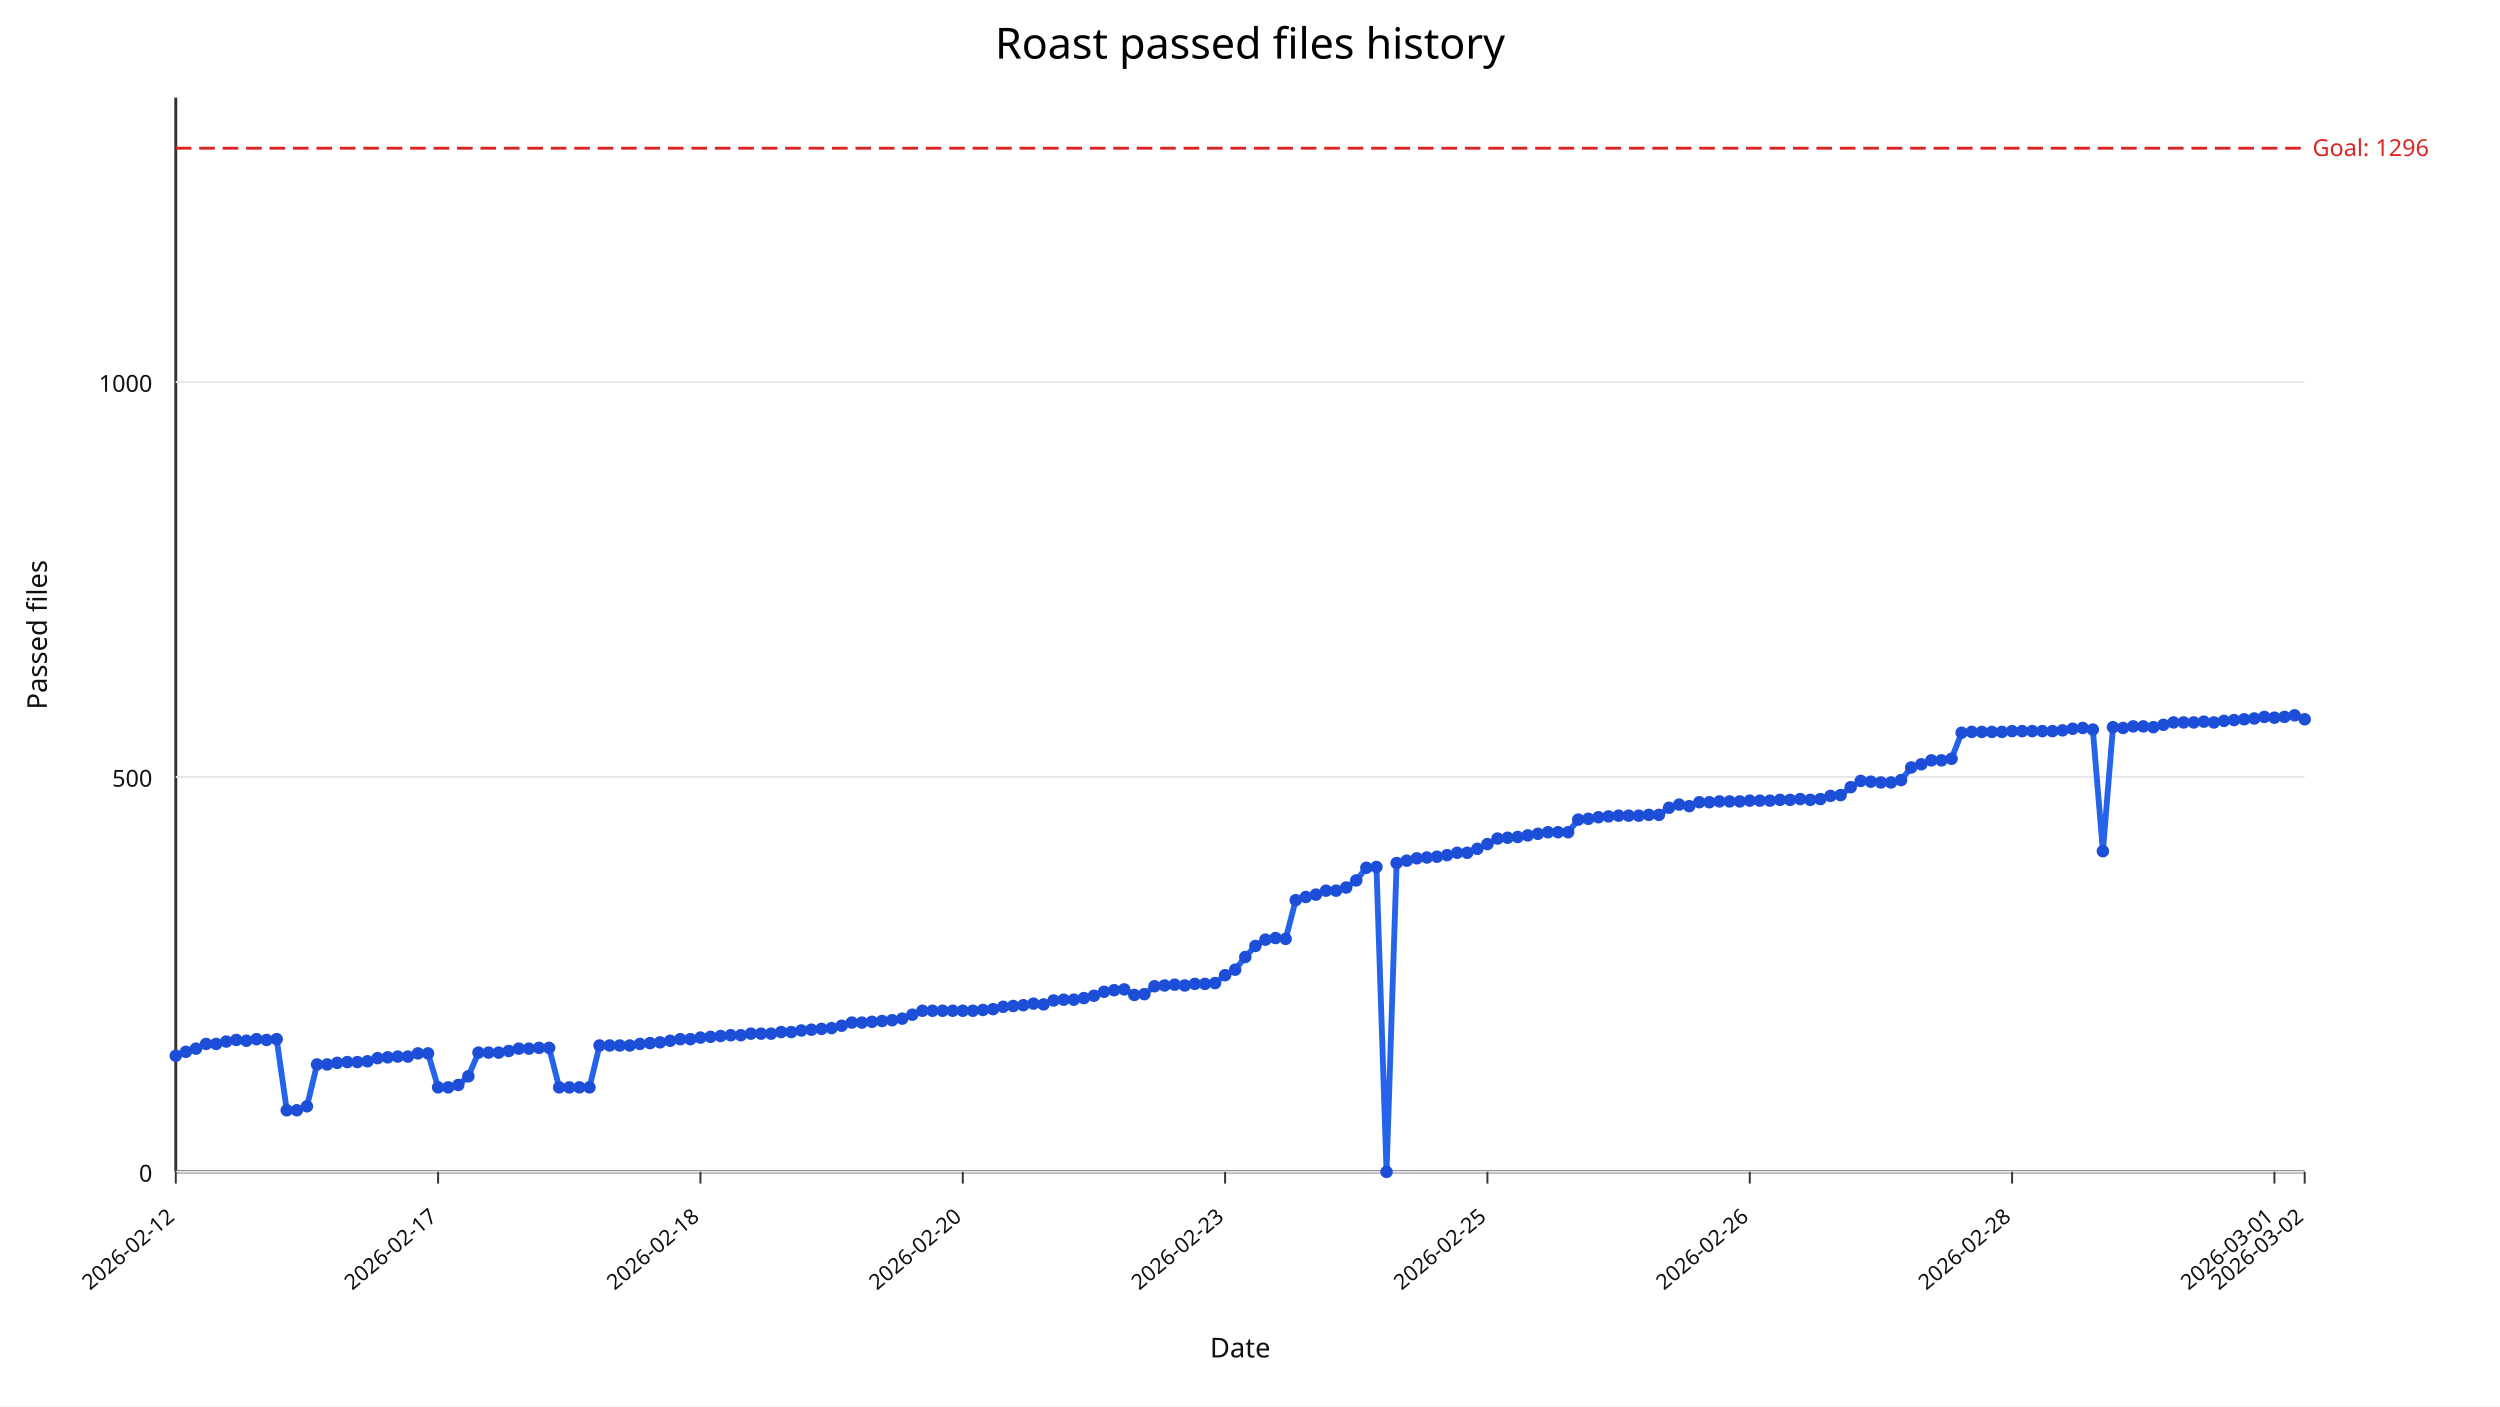
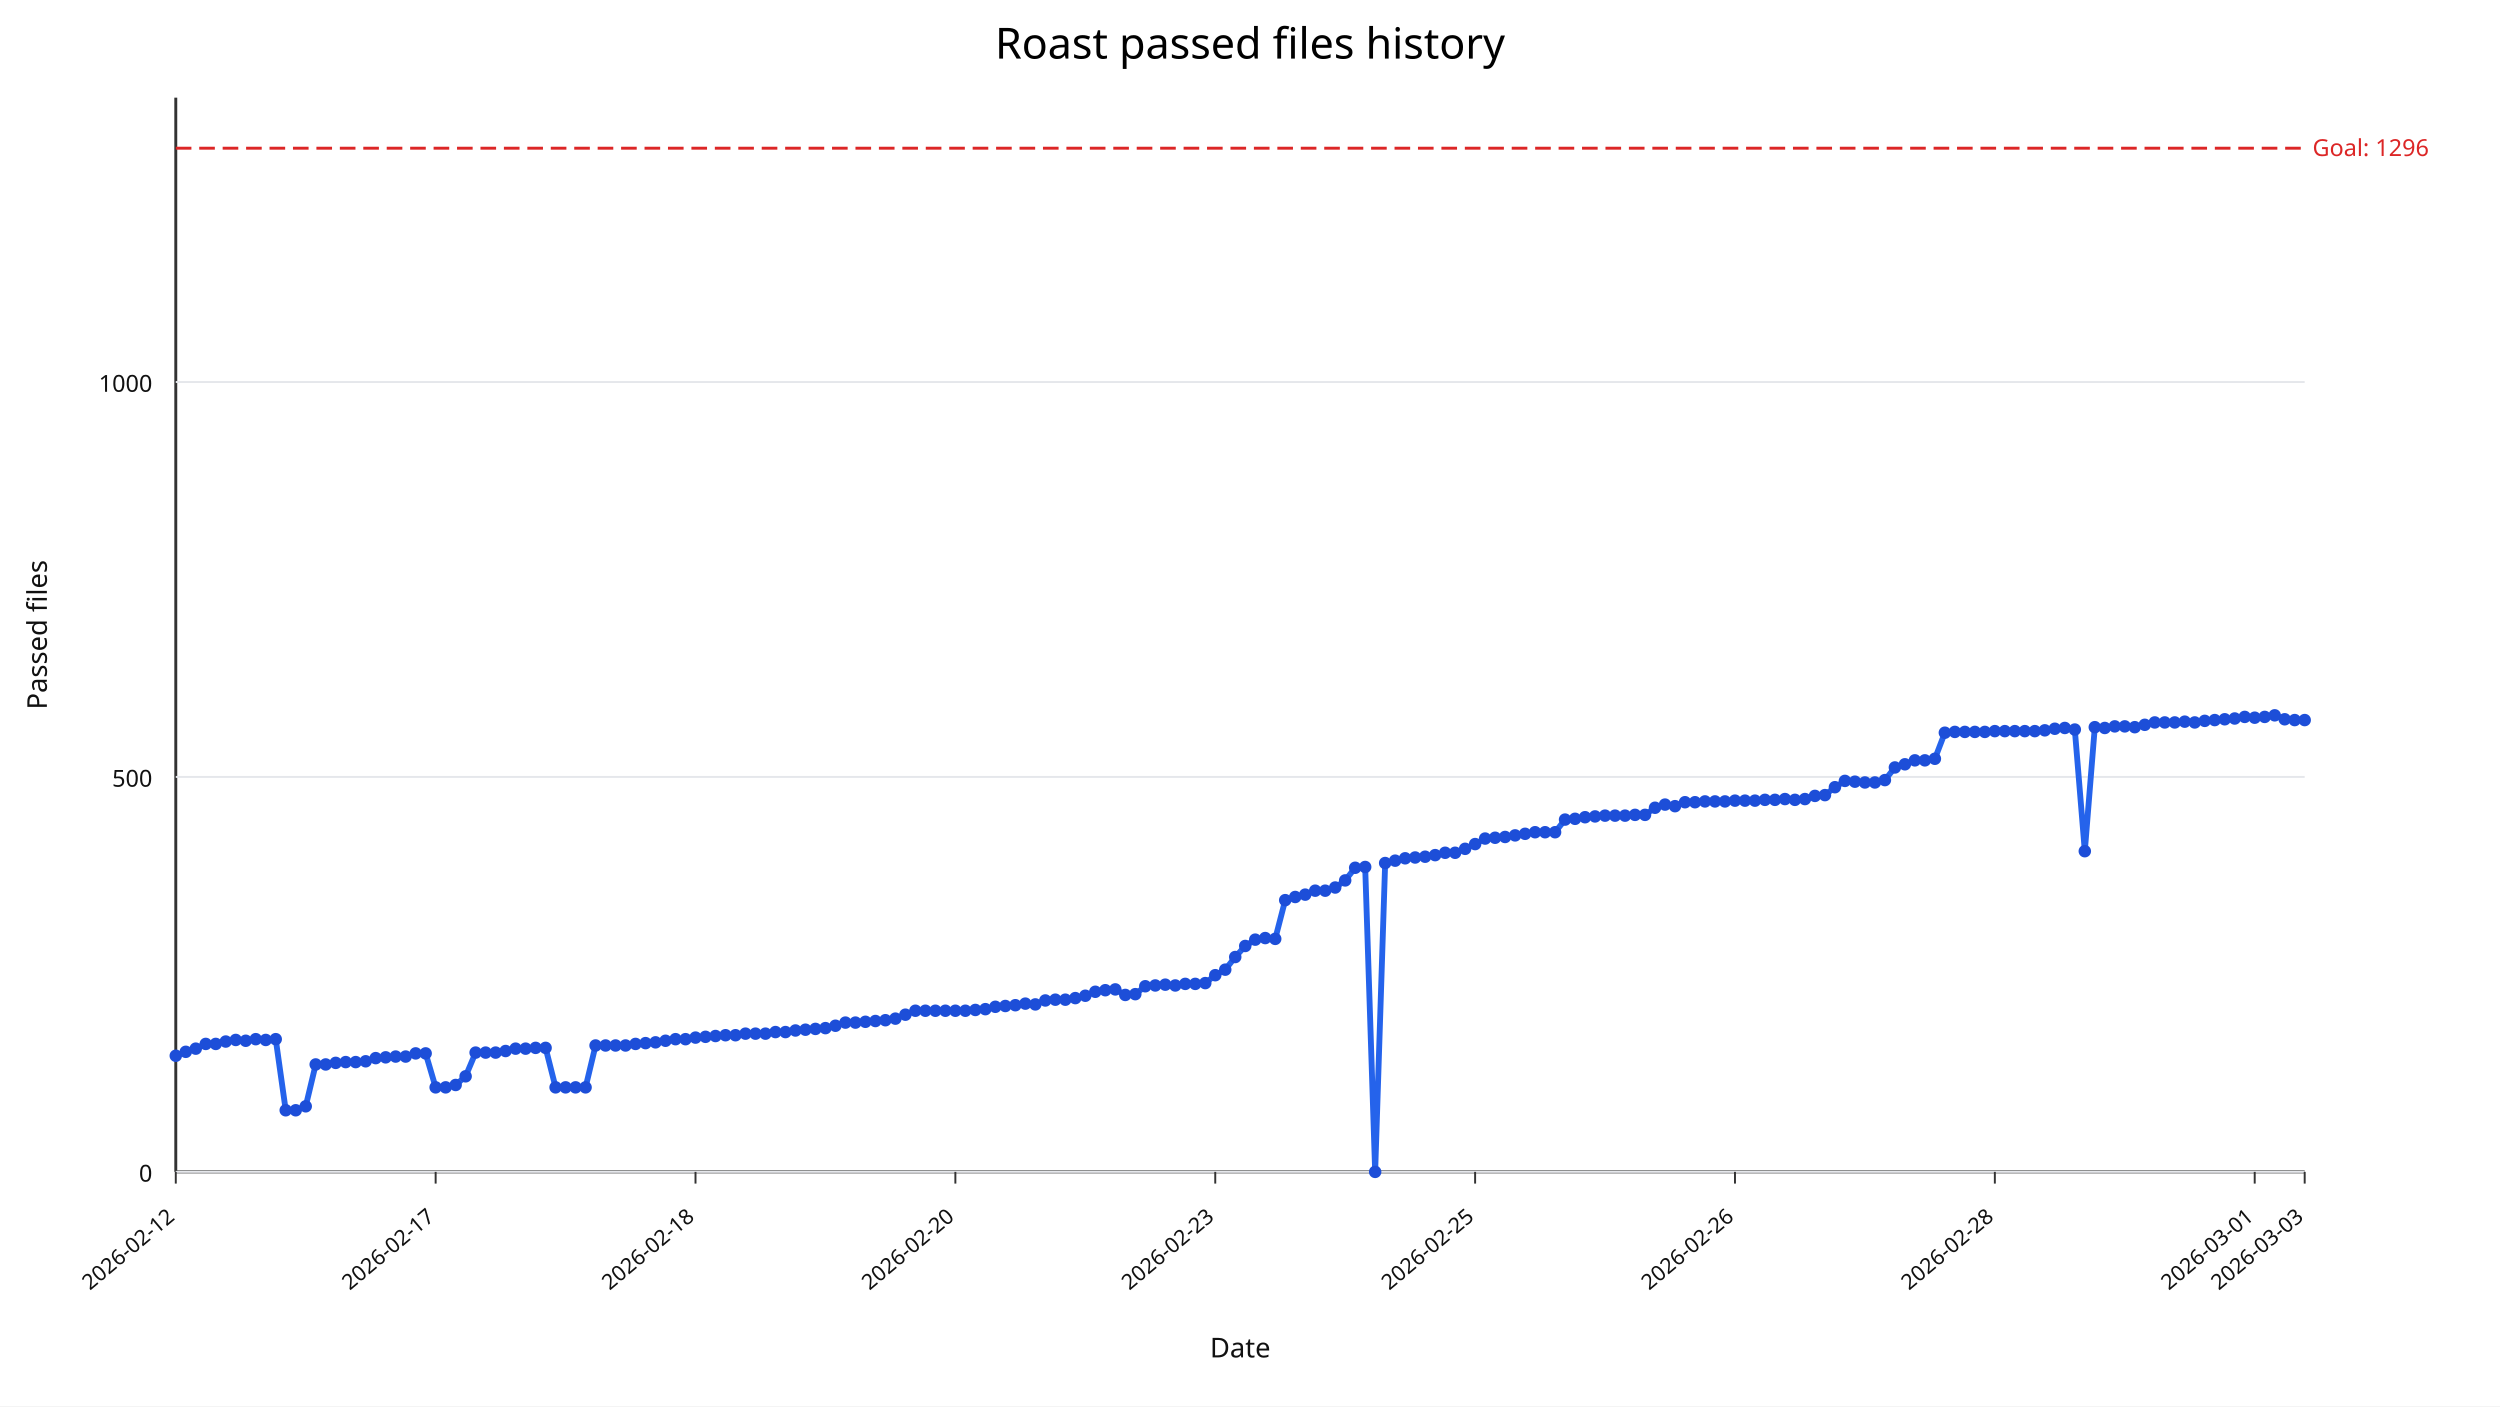
<svg xmlns="http://www.w3.org/2000/svg" width="1280" height="720" viewBox="0 0 1280 720">
  <rect width="100%" height="100%" fill="#ffffff" />
  <text x="640" y="30" text-anchor="middle" font-size="22" font-family="sans-serif">Roast passed files history</text>
  <line x1="90" y1="600" x2="1180" y2="600" stroke="#333" stroke-width="1.5" />
  <line x1="90" y1="50" x2="90" y2="600" stroke="#333" stroke-width="1.5" />
  <line x1="90" y1="600.00" x2="1180" y2="600.00" stroke="#e5e7eb" stroke-width="1" />
  <text x="78" y="605.00" text-anchor="end" font-size="12" fill="#111" font-family="sans-serif">0</text>
  <line x1="90" y1="397.79" x2="1180" y2="397.79" stroke="#e5e7eb" stroke-width="1" />
  <text x="78" y="402.79" text-anchor="end" font-size="12" fill="#111" font-family="sans-serif">500</text>
  <line x1="90" y1="195.59" x2="1180" y2="195.59" stroke="#e5e7eb" stroke-width="1" />
  <text x="78" y="200.59" text-anchor="end" font-size="12" fill="#111" font-family="sans-serif">1000</text>
  <line x1="90.00" y1="600" x2="90.00" y2="606" stroke="#333" stroke-width="1" />
  <text x="90.00" y="624" text-anchor="end" font-size="11" fill="#111" transform="rotate(-40 90.00,624)" font-family="sans-serif">2026-02-12</text>
-   <line x1="224.31" y1="600" x2="224.31" y2="606" stroke="#333" stroke-width="1" />
-   <text x="224.31" y="624" text-anchor="end" font-size="11" fill="#111" transform="rotate(-40 224.31,624)" font-family="sans-serif">2026-02-17</text>
-   <line x1="358.63" y1="600" x2="358.63" y2="606" stroke="#333" stroke-width="1" />
-   <text x="358.63" y="624" text-anchor="end" font-size="11" fill="#111" transform="rotate(-40 358.63,624)" font-family="sans-serif">2026-02-18</text>
-   <line x1="492.94" y1="600" x2="492.94" y2="606" stroke="#333" stroke-width="1" />
-   <text x="492.94" y="624" text-anchor="end" font-size="11" fill="#111" transform="rotate(-40 492.94,624)" font-family="sans-serif">2026-02-20</text>
-   <line x1="627.25" y1="600" x2="627.25" y2="606" stroke="#333" stroke-width="1" />
-   <text x="627.25" y="624" text-anchor="end" font-size="11" fill="#111" transform="rotate(-40 627.25,624)" font-family="sans-serif">2026-02-23</text>
-   <line x1="761.56" y1="600" x2="761.56" y2="606" stroke="#333" stroke-width="1" />
-   <text x="761.56" y="624" text-anchor="end" font-size="11" fill="#111" transform="rotate(-40 761.56,624)" font-family="sans-serif">2026-02-25</text>
-   <line x1="895.88" y1="600" x2="895.88" y2="606" stroke="#333" stroke-width="1" />
-   <text x="895.88" y="624" text-anchor="end" font-size="11" fill="#111" transform="rotate(-40 895.88,624)" font-family="sans-serif">2026-02-26</text>
-   <line x1="1030.19" y1="600" x2="1030.19" y2="606" stroke="#333" stroke-width="1" />
-   <text x="1030.19" y="624" text-anchor="end" font-size="11" fill="#111" transform="rotate(-40 1030.19,624)" font-family="sans-serif">2026-02-28</text>
-   <line x1="1164.50" y1="600" x2="1164.50" y2="606" stroke="#333" stroke-width="1" />
-   <text x="1164.50" y="624" text-anchor="end" font-size="11" fill="#111" transform="rotate(-40 1164.50,624)" font-family="sans-serif">2026-03-01</text>
+   <line x1="223.05" y1="600" x2="223.05" y2="606" stroke="#333" stroke-width="1" />
+   <text x="223.05" y="624" text-anchor="end" font-size="11" fill="#111" transform="rotate(-40 223.05,624)" font-family="sans-serif">2026-02-17</text>
+   <line x1="356.10" y1="600" x2="356.10" y2="606" stroke="#333" stroke-width="1" />
+   <text x="356.10" y="624" text-anchor="end" font-size="11" fill="#111" transform="rotate(-40 356.10,624)" font-family="sans-serif">2026-02-18</text>
+   <line x1="489.15" y1="600" x2="489.15" y2="606" stroke="#333" stroke-width="1" />
+   <text x="489.15" y="624" text-anchor="end" font-size="11" fill="#111" transform="rotate(-40 489.15,624)" font-family="sans-serif">2026-02-20</text>
+   <line x1="622.21" y1="600" x2="622.21" y2="606" stroke="#333" stroke-width="1" />
+   <text x="622.21" y="624" text-anchor="end" font-size="11" fill="#111" transform="rotate(-40 622.21,624)" font-family="sans-serif">2026-02-23</text>
+   <line x1="755.26" y1="600" x2="755.26" y2="606" stroke="#333" stroke-width="1" />
+   <text x="755.26" y="624" text-anchor="end" font-size="11" fill="#111" transform="rotate(-40 755.26,624)" font-family="sans-serif">2026-02-25</text>
+   <line x1="888.31" y1="600" x2="888.31" y2="606" stroke="#333" stroke-width="1" />
+   <text x="888.31" y="624" text-anchor="end" font-size="11" fill="#111" transform="rotate(-40 888.31,624)" font-family="sans-serif">2026-02-26</text>
+   <line x1="1021.36" y1="600" x2="1021.36" y2="606" stroke="#333" stroke-width="1" />
+   <text x="1021.36" y="624" text-anchor="end" font-size="11" fill="#111" transform="rotate(-40 1021.36,624)" font-family="sans-serif">2026-02-28</text>
+   <line x1="1154.41" y1="600" x2="1154.41" y2="606" stroke="#333" stroke-width="1" />
+   <text x="1154.41" y="624" text-anchor="end" font-size="11" fill="#111" transform="rotate(-40 1154.41,624)" font-family="sans-serif">2026-03-01</text>
  <line x1="1180.00" y1="600" x2="1180.00" y2="606" stroke="#333" stroke-width="1" />
-   <text x="1180.00" y="624" text-anchor="end" font-size="11" fill="#111" transform="rotate(-40 1180.00,624)" font-family="sans-serif">2026-03-02</text>
+   <text x="1180.00" y="624" text-anchor="end" font-size="11" fill="#111" transform="rotate(-40 1180.00,624)" font-family="sans-serif">2026-03-03</text>
  <line x1="90" y1="75.88" x2="1180" y2="75.88" stroke="#dc2626" stroke-width="1.5" stroke-dasharray="8,4" />
  <text x="1184" y="79.88" font-size="12" fill="#dc2626" font-family="sans-serif">Goal: 1296</text>
-   <polyline fill="none" stroke="#2563eb" stroke-width="3" points="90.00,540.55 95.17,538.53 100.33,536.91 105.50,534.49 110.66,534.49 115.83,533.27 121.00,532.46 126.16,532.87 131.33,532.06 136.49,532.46 141.66,532.06 146.82,568.46 151.99,568.46 157.16,566.43 162.32,545.00 167.49,545.00 172.65,544.19 177.82,543.79 182.99,543.79 188.15,543.38 193.32,541.76 198.48,541.36 203.65,540.96 208.82,540.96 213.98,539.34 219.15,539.34 224.31,556.73 229.48,556.73 234.64,555.51 239.81,551.07 244.98,538.93 250.14,538.93 255.31,538.93 260.47,538.12 265.64,536.91 270.81,536.91 275.97,536.51 281.14,536.51 286.30,556.73 291.47,556.73 296.64,556.73 301.80,556.73 306.97,535.29 312.13,535.29 317.30,535.29 322.46,535.29 327.63,534.49 332.80,534.08 337.96,533.68 343.13,532.87 348.29,532.06 353.46,532.06 358.63,531.25 363.79,530.85 368.96,530.44 374.12,530.04 379.29,530.04 384.45,529.23 389.62,529.23 394.79,529.23 399.95,528.42 405.12,528.42 410.28,527.61 415.45,527.21 420.62,526.80 425.78,526.40 430.95,525.18 436.11,523.57 441.28,523.57 446.45,523.16 451.61,522.76 456.78,522.35 461.94,521.54 467.11,519.52 472.27,517.50 477.44,517.50 482.61,517.50 487.77,517.50 492.94,517.50 498.10,517.50 503.27,517.10 508.44,516.69 513.60,515.48 518.77,515.07 523.93,514.67 529.10,513.86 534.27,514.26 539.43,512.24 544.60,511.84 549.76,511.84 554.93,511.03 560.09,509.82 565.26,507.79 570.43,506.99 575.59,506.58 580.76,509.41 585.92,509.01 591.09,504.96 596.26,504.56 601.42,504.15 606.59,504.56 611.75,503.75 616.92,503.75 622.09,503.35 627.25,499.30 632.42,496.47 637.58,490.00 642.75,484.34 647.91,481.10 653.08,480.29 658.25,480.70 663.41,460.88 668.58,459.26 673.74,458.05 678.91,456.03 684.08,456.03 689.24,454.41 694.41,450.77 699.57,444.30 704.74,443.90 709.91,600.00 715.07,441.88 720.24,440.66 725.40,439.45 730.57,439.04 735.73,438.64 740.90,437.83 746.07,436.62 751.23,436.62 756.40,434.60 761.56,432.17 766.73,429.34 771.90,428.93 777.06,428.53 782.23,427.72 787.39,426.91 792.56,426.10 797.73,426.10 802.89,426.10 808.06,419.63 813.22,419.23 818.39,418.42 823.55,418.01 828.72,417.61 833.89,417.61 839.05,417.61 844.22,417.21 849.38,417.21 854.55,413.57 859.72,411.95 864.88,412.76 870.05,410.74 875.21,410.74 880.38,410.33 885.55,410.33 890.71,410.33 895.88,409.93 901.04,409.93 906.21,409.93 911.37,409.52 916.54,409.52 921.71,409.12 926.87,409.52 932.04,409.12 937.20,407.50 942.37,407.10 947.54,403.05 952.70,399.82 957.87,400.22 963.03,400.62 968.20,400.62 973.36,399.41 978.53,392.94 983.70,391.32 988.86,389.30 994.03,389.30 999.19,388.49 1004.36,375.15 1009.53,374.74 1014.69,374.74 1019.86,374.74 1025.02,374.74 1030.19,374.34 1035.36,374.34 1040.52,374.34 1045.69,374.34 1050.85,374.34 1056.02,373.93 1061.18,373.12 1066.35,372.72 1071.52,373.53 1076.68,435.81 1081.85,372.32 1087.01,372.72 1092.18,371.91 1097.35,371.91 1102.51,372.32 1107.68,371.10 1112.84,369.89 1118.01,369.89 1123.18,369.89 1128.34,369.49 1133.51,369.89 1138.67,369.08 1143.84,368.68 1149.00,368.27 1154.17,367.87 1159.34,367.06 1164.50,367.46 1169.67,367.06 1174.83,366.25 1180.00,368.27" />
+   <polyline fill="none" stroke="#2563eb" stroke-width="3" points="90.00,540.55 95.12,538.53 100.23,536.91 105.35,534.49 110.47,534.49 115.59,533.27 120.70,532.46 125.82,532.87 130.94,532.06 136.06,532.46 141.17,532.06 146.29,568.46 151.41,568.46 156.53,566.43 161.64,545.00 166.76,545.00 171.88,544.19 177.00,543.79 182.11,543.79 187.23,543.38 192.35,541.76 197.46,541.36 202.58,540.96 207.70,540.96 212.82,539.34 217.93,539.34 223.05,556.73 228.17,556.73 233.29,555.51 238.40,551.07 243.52,538.93 248.64,538.93 253.76,538.93 258.87,538.12 263.99,536.91 269.11,536.91 274.23,536.51 279.34,536.51 284.46,556.73 289.58,556.73 294.69,556.73 299.81,556.73 304.93,535.29 310.05,535.29 315.16,535.29 320.28,535.29 325.40,534.49 330.52,534.08 335.63,533.68 340.75,532.87 345.87,532.06 350.99,532.06 356.10,531.25 361.22,530.85 366.34,530.44 371.46,530.04 376.57,530.04 381.69,529.23 386.81,529.23 391.92,529.23 397.04,528.42 402.16,528.42 407.28,527.61 412.39,527.21 417.51,526.80 422.63,526.40 427.75,525.18 432.86,523.57 437.98,523.57 443.10,523.16 448.22,522.76 453.33,522.35 458.45,521.54 463.57,519.52 468.69,517.50 473.80,517.50 478.92,517.50 484.04,517.50 489.15,517.50 494.27,517.50 499.39,517.10 504.51,516.69 509.62,515.48 514.74,515.07 519.86,514.67 524.98,513.86 530.09,514.26 535.21,512.24 540.33,511.84 545.45,511.84 550.56,511.03 555.68,509.82 560.80,507.79 565.92,506.99 571.03,506.58 576.15,509.41 581.27,509.01 586.38,504.96 591.50,504.56 596.62,504.15 601.74,504.56 606.85,503.75 611.97,503.75 617.09,503.35 622.21,499.30 627.32,496.47 632.44,490.00 637.56,484.34 642.68,481.10 647.79,480.29 652.91,480.70 658.03,460.88 663.15,459.26 668.26,458.05 673.38,456.03 678.50,456.03 683.62,454.41 688.73,450.77 693.85,444.30 698.97,443.90 704.08,600.00 709.20,441.88 714.32,440.66 719.44,439.45 724.55,439.04 729.67,438.64 734.79,437.83 739.91,436.62 745.02,436.62 750.14,434.60 755.26,432.17 760.38,429.34 765.49,428.93 770.61,428.53 775.73,427.72 780.85,426.91 785.96,426.10 791.08,426.10 796.20,426.10 801.31,419.63 806.43,419.23 811.55,418.42 816.67,418.01 821.78,417.61 826.90,417.61 832.02,417.61 837.14,417.21 842.25,417.21 847.37,413.57 852.49,411.95 857.61,412.76 862.72,410.74 867.84,410.74 872.96,410.33 878.08,410.33 883.19,410.33 888.31,409.93 893.43,409.93 898.54,409.93 903.66,409.52 908.78,409.52 913.90,409.12 919.01,409.52 924.13,409.12 929.25,407.50 934.37,407.10 939.48,403.05 944.60,399.82 949.72,400.22 954.84,400.62 959.95,400.62 965.07,399.41 970.19,392.94 975.31,391.32 980.42,389.30 985.54,389.30 990.66,388.49 995.77,375.15 1000.89,374.74 1006.01,374.74 1011.13,374.74 1016.24,374.74 1021.36,374.34 1026.48,374.34 1031.60,374.34 1036.71,374.34 1041.83,374.34 1046.95,373.93 1052.07,373.12 1057.18,372.72 1062.30,373.53 1067.42,435.81 1072.54,372.32 1077.65,372.72 1082.77,371.91 1087.89,371.91 1093.00,372.32 1098.12,371.10 1103.24,369.89 1108.36,369.89 1113.47,369.89 1118.59,369.49 1123.71,369.89 1128.83,369.08 1133.94,368.68 1139.06,368.27 1144.18,367.87 1149.30,367.06 1154.41,367.46 1159.53,367.06 1164.65,366.25 1169.77,368.27 1174.88,368.68 1180.00,368.68" />
  <circle cx="90.00" cy="540.55" r="3.2" fill="#1d4ed8" />
-   <circle cx="95.17" cy="538.53" r="3.2" fill="#1d4ed8" />
-   <circle cx="100.33" cy="536.91" r="3.2" fill="#1d4ed8" />
-   <circle cx="105.50" cy="534.49" r="3.2" fill="#1d4ed8" />
-   <circle cx="110.66" cy="534.49" r="3.2" fill="#1d4ed8" />
-   <circle cx="115.83" cy="533.27" r="3.2" fill="#1d4ed8" />
-   <circle cx="121.00" cy="532.46" r="3.2" fill="#1d4ed8" />
-   <circle cx="126.16" cy="532.87" r="3.2" fill="#1d4ed8" />
-   <circle cx="131.33" cy="532.06" r="3.2" fill="#1d4ed8" />
-   <circle cx="136.49" cy="532.46" r="3.2" fill="#1d4ed8" />
-   <circle cx="141.66" cy="532.06" r="3.2" fill="#1d4ed8" />
-   <circle cx="146.82" cy="568.46" r="3.2" fill="#1d4ed8" />
-   <circle cx="151.99" cy="568.46" r="3.2" fill="#1d4ed8" />
-   <circle cx="157.16" cy="566.43" r="3.2" fill="#1d4ed8" />
-   <circle cx="162.32" cy="545.00" r="3.2" fill="#1d4ed8" />
-   <circle cx="167.49" cy="545.00" r="3.2" fill="#1d4ed8" />
-   <circle cx="172.65" cy="544.19" r="3.2" fill="#1d4ed8" />
-   <circle cx="177.82" cy="543.79" r="3.2" fill="#1d4ed8" />
-   <circle cx="182.99" cy="543.79" r="3.2" fill="#1d4ed8" />
-   <circle cx="188.15" cy="543.38" r="3.2" fill="#1d4ed8" />
-   <circle cx="193.32" cy="541.76" r="3.2" fill="#1d4ed8" />
-   <circle cx="198.48" cy="541.36" r="3.2" fill="#1d4ed8" />
-   <circle cx="203.65" cy="540.96" r="3.2" fill="#1d4ed8" />
-   <circle cx="208.82" cy="540.96" r="3.2" fill="#1d4ed8" />
-   <circle cx="213.98" cy="539.34" r="3.2" fill="#1d4ed8" />
-   <circle cx="219.15" cy="539.34" r="3.2" fill="#1d4ed8" />
-   <circle cx="224.31" cy="556.73" r="3.2" fill="#1d4ed8" />
-   <circle cx="229.48" cy="556.73" r="3.2" fill="#1d4ed8" />
-   <circle cx="234.64" cy="555.51" r="3.2" fill="#1d4ed8" />
-   <circle cx="239.81" cy="551.07" r="3.2" fill="#1d4ed8" />
-   <circle cx="244.98" cy="538.93" r="3.2" fill="#1d4ed8" />
-   <circle cx="250.14" cy="538.93" r="3.2" fill="#1d4ed8" />
-   <circle cx="255.31" cy="538.93" r="3.2" fill="#1d4ed8" />
-   <circle cx="260.47" cy="538.12" r="3.2" fill="#1d4ed8" />
-   <circle cx="265.64" cy="536.91" r="3.2" fill="#1d4ed8" />
-   <circle cx="270.81" cy="536.91" r="3.2" fill="#1d4ed8" />
-   <circle cx="275.97" cy="536.51" r="3.2" fill="#1d4ed8" />
-   <circle cx="281.14" cy="536.51" r="3.2" fill="#1d4ed8" />
-   <circle cx="286.30" cy="556.73" r="3.2" fill="#1d4ed8" />
-   <circle cx="291.47" cy="556.73" r="3.2" fill="#1d4ed8" />
-   <circle cx="296.64" cy="556.73" r="3.2" fill="#1d4ed8" />
-   <circle cx="301.80" cy="556.73" r="3.2" fill="#1d4ed8" />
-   <circle cx="306.97" cy="535.29" r="3.2" fill="#1d4ed8" />
-   <circle cx="312.13" cy="535.29" r="3.2" fill="#1d4ed8" />
-   <circle cx="317.30" cy="535.29" r="3.2" fill="#1d4ed8" />
-   <circle cx="322.46" cy="535.29" r="3.2" fill="#1d4ed8" />
-   <circle cx="327.63" cy="534.49" r="3.2" fill="#1d4ed8" />
-   <circle cx="332.80" cy="534.08" r="3.2" fill="#1d4ed8" />
-   <circle cx="337.96" cy="533.68" r="3.2" fill="#1d4ed8" />
-   <circle cx="343.13" cy="532.87" r="3.2" fill="#1d4ed8" />
-   <circle cx="348.29" cy="532.06" r="3.2" fill="#1d4ed8" />
-   <circle cx="353.46" cy="532.06" r="3.2" fill="#1d4ed8" />
-   <circle cx="358.63" cy="531.25" r="3.2" fill="#1d4ed8" />
-   <circle cx="363.79" cy="530.85" r="3.2" fill="#1d4ed8" />
-   <circle cx="368.96" cy="530.44" r="3.2" fill="#1d4ed8" />
-   <circle cx="374.12" cy="530.04" r="3.2" fill="#1d4ed8" />
-   <circle cx="379.29" cy="530.04" r="3.2" fill="#1d4ed8" />
-   <circle cx="384.45" cy="529.23" r="3.2" fill="#1d4ed8" />
-   <circle cx="389.62" cy="529.23" r="3.2" fill="#1d4ed8" />
-   <circle cx="394.79" cy="529.23" r="3.2" fill="#1d4ed8" />
-   <circle cx="399.95" cy="528.42" r="3.2" fill="#1d4ed8" />
-   <circle cx="405.12" cy="528.42" r="3.2" fill="#1d4ed8" />
-   <circle cx="410.28" cy="527.61" r="3.2" fill="#1d4ed8" />
-   <circle cx="415.45" cy="527.21" r="3.2" fill="#1d4ed8" />
-   <circle cx="420.62" cy="526.80" r="3.2" fill="#1d4ed8" />
-   <circle cx="425.78" cy="526.40" r="3.2" fill="#1d4ed8" />
-   <circle cx="430.95" cy="525.18" r="3.2" fill="#1d4ed8" />
-   <circle cx="436.11" cy="523.57" r="3.2" fill="#1d4ed8" />
-   <circle cx="441.28" cy="523.57" r="3.2" fill="#1d4ed8" />
-   <circle cx="446.45" cy="523.16" r="3.2" fill="#1d4ed8" />
-   <circle cx="451.61" cy="522.76" r="3.2" fill="#1d4ed8" />
-   <circle cx="456.78" cy="522.35" r="3.2" fill="#1d4ed8" />
-   <circle cx="461.94" cy="521.54" r="3.2" fill="#1d4ed8" />
-   <circle cx="467.11" cy="519.52" r="3.2" fill="#1d4ed8" />
-   <circle cx="472.27" cy="517.50" r="3.2" fill="#1d4ed8" />
-   <circle cx="477.44" cy="517.50" r="3.2" fill="#1d4ed8" />
-   <circle cx="482.61" cy="517.50" r="3.2" fill="#1d4ed8" />
-   <circle cx="487.77" cy="517.50" r="3.2" fill="#1d4ed8" />
-   <circle cx="492.94" cy="517.50" r="3.2" fill="#1d4ed8" />
-   <circle cx="498.10" cy="517.50" r="3.2" fill="#1d4ed8" />
-   <circle cx="503.27" cy="517.10" r="3.2" fill="#1d4ed8" />
-   <circle cx="508.44" cy="516.69" r="3.2" fill="#1d4ed8" />
-   <circle cx="513.60" cy="515.48" r="3.2" fill="#1d4ed8" />
-   <circle cx="518.77" cy="515.07" r="3.2" fill="#1d4ed8" />
-   <circle cx="523.93" cy="514.67" r="3.2" fill="#1d4ed8" />
-   <circle cx="529.10" cy="513.86" r="3.2" fill="#1d4ed8" />
-   <circle cx="534.27" cy="514.26" r="3.2" fill="#1d4ed8" />
-   <circle cx="539.43" cy="512.24" r="3.2" fill="#1d4ed8" />
-   <circle cx="544.60" cy="511.84" r="3.2" fill="#1d4ed8" />
-   <circle cx="549.76" cy="511.84" r="3.2" fill="#1d4ed8" />
-   <circle cx="554.93" cy="511.03" r="3.2" fill="#1d4ed8" />
-   <circle cx="560.09" cy="509.82" r="3.2" fill="#1d4ed8" />
-   <circle cx="565.26" cy="507.79" r="3.2" fill="#1d4ed8" />
-   <circle cx="570.43" cy="506.99" r="3.2" fill="#1d4ed8" />
-   <circle cx="575.59" cy="506.58" r="3.2" fill="#1d4ed8" />
-   <circle cx="580.76" cy="509.41" r="3.2" fill="#1d4ed8" />
-   <circle cx="585.92" cy="509.01" r="3.2" fill="#1d4ed8" />
-   <circle cx="591.09" cy="504.96" r="3.2" fill="#1d4ed8" />
-   <circle cx="596.26" cy="504.56" r="3.2" fill="#1d4ed8" />
-   <circle cx="601.42" cy="504.15" r="3.2" fill="#1d4ed8" />
-   <circle cx="606.59" cy="504.56" r="3.2" fill="#1d4ed8" />
-   <circle cx="611.75" cy="503.75" r="3.2" fill="#1d4ed8" />
-   <circle cx="616.92" cy="503.75" r="3.2" fill="#1d4ed8" />
-   <circle cx="622.09" cy="503.35" r="3.2" fill="#1d4ed8" />
-   <circle cx="627.25" cy="499.30" r="3.2" fill="#1d4ed8" />
-   <circle cx="632.42" cy="496.47" r="3.2" fill="#1d4ed8" />
-   <circle cx="637.58" cy="490.00" r="3.2" fill="#1d4ed8" />
-   <circle cx="642.75" cy="484.34" r="3.2" fill="#1d4ed8" />
-   <circle cx="647.91" cy="481.10" r="3.2" fill="#1d4ed8" />
-   <circle cx="653.08" cy="480.29" r="3.2" fill="#1d4ed8" />
-   <circle cx="658.25" cy="480.70" r="3.2" fill="#1d4ed8" />
-   <circle cx="663.41" cy="460.88" r="3.2" fill="#1d4ed8" />
-   <circle cx="668.58" cy="459.26" r="3.2" fill="#1d4ed8" />
-   <circle cx="673.74" cy="458.05" r="3.2" fill="#1d4ed8" />
-   <circle cx="678.91" cy="456.03" r="3.2" fill="#1d4ed8" />
-   <circle cx="684.08" cy="456.03" r="3.2" fill="#1d4ed8" />
-   <circle cx="689.24" cy="454.41" r="3.2" fill="#1d4ed8" />
-   <circle cx="694.41" cy="450.77" r="3.2" fill="#1d4ed8" />
-   <circle cx="699.57" cy="444.30" r="3.2" fill="#1d4ed8" />
-   <circle cx="704.74" cy="443.90" r="3.2" fill="#1d4ed8" />
-   <circle cx="709.91" cy="600.00" r="3.2" fill="#1d4ed8" />
-   <circle cx="715.07" cy="441.88" r="3.2" fill="#1d4ed8" />
-   <circle cx="720.24" cy="440.66" r="3.2" fill="#1d4ed8" />
-   <circle cx="725.40" cy="439.45" r="3.2" fill="#1d4ed8" />
-   <circle cx="730.57" cy="439.04" r="3.2" fill="#1d4ed8" />
-   <circle cx="735.73" cy="438.64" r="3.2" fill="#1d4ed8" />
-   <circle cx="740.90" cy="437.83" r="3.2" fill="#1d4ed8" />
-   <circle cx="746.07" cy="436.62" r="3.2" fill="#1d4ed8" />
-   <circle cx="751.23" cy="436.62" r="3.2" fill="#1d4ed8" />
-   <circle cx="756.40" cy="434.60" r="3.2" fill="#1d4ed8" />
-   <circle cx="761.56" cy="432.17" r="3.2" fill="#1d4ed8" />
-   <circle cx="766.73" cy="429.34" r="3.2" fill="#1d4ed8" />
-   <circle cx="771.90" cy="428.93" r="3.2" fill="#1d4ed8" />
-   <circle cx="777.06" cy="428.53" r="3.2" fill="#1d4ed8" />
-   <circle cx="782.23" cy="427.72" r="3.2" fill="#1d4ed8" />
-   <circle cx="787.39" cy="426.91" r="3.2" fill="#1d4ed8" />
-   <circle cx="792.56" cy="426.10" r="3.2" fill="#1d4ed8" />
-   <circle cx="797.73" cy="426.10" r="3.2" fill="#1d4ed8" />
-   <circle cx="802.89" cy="426.10" r="3.2" fill="#1d4ed8" />
-   <circle cx="808.06" cy="419.63" r="3.2" fill="#1d4ed8" />
-   <circle cx="813.22" cy="419.23" r="3.2" fill="#1d4ed8" />
-   <circle cx="818.39" cy="418.42" r="3.2" fill="#1d4ed8" />
-   <circle cx="823.55" cy="418.01" r="3.2" fill="#1d4ed8" />
-   <circle cx="828.72" cy="417.61" r="3.2" fill="#1d4ed8" />
-   <circle cx="833.89" cy="417.61" r="3.2" fill="#1d4ed8" />
-   <circle cx="839.05" cy="417.61" r="3.2" fill="#1d4ed8" />
-   <circle cx="844.22" cy="417.21" r="3.2" fill="#1d4ed8" />
-   <circle cx="849.38" cy="417.21" r="3.2" fill="#1d4ed8" />
-   <circle cx="854.55" cy="413.57" r="3.2" fill="#1d4ed8" />
-   <circle cx="859.72" cy="411.95" r="3.2" fill="#1d4ed8" />
-   <circle cx="864.88" cy="412.76" r="3.2" fill="#1d4ed8" />
-   <circle cx="870.05" cy="410.74" r="3.2" fill="#1d4ed8" />
-   <circle cx="875.21" cy="410.74" r="3.2" fill="#1d4ed8" />
-   <circle cx="880.38" cy="410.33" r="3.2" fill="#1d4ed8" />
-   <circle cx="885.55" cy="410.33" r="3.2" fill="#1d4ed8" />
-   <circle cx="890.71" cy="410.33" r="3.2" fill="#1d4ed8" />
-   <circle cx="895.88" cy="409.93" r="3.2" fill="#1d4ed8" />
-   <circle cx="901.04" cy="409.93" r="3.2" fill="#1d4ed8" />
-   <circle cx="906.21" cy="409.93" r="3.2" fill="#1d4ed8" />
-   <circle cx="911.37" cy="409.52" r="3.2" fill="#1d4ed8" />
-   <circle cx="916.54" cy="409.52" r="3.2" fill="#1d4ed8" />
-   <circle cx="921.71" cy="409.12" r="3.2" fill="#1d4ed8" />
-   <circle cx="926.87" cy="409.52" r="3.2" fill="#1d4ed8" />
-   <circle cx="932.04" cy="409.12" r="3.2" fill="#1d4ed8" />
-   <circle cx="937.20" cy="407.50" r="3.2" fill="#1d4ed8" />
-   <circle cx="942.37" cy="407.10" r="3.2" fill="#1d4ed8" />
-   <circle cx="947.54" cy="403.05" r="3.2" fill="#1d4ed8" />
-   <circle cx="952.70" cy="399.82" r="3.2" fill="#1d4ed8" />
-   <circle cx="957.87" cy="400.22" r="3.2" fill="#1d4ed8" />
-   <circle cx="963.03" cy="400.62" r="3.2" fill="#1d4ed8" />
-   <circle cx="968.20" cy="400.62" r="3.2" fill="#1d4ed8" />
-   <circle cx="973.36" cy="399.41" r="3.2" fill="#1d4ed8" />
-   <circle cx="978.53" cy="392.94" r="3.2" fill="#1d4ed8" />
-   <circle cx="983.70" cy="391.32" r="3.2" fill="#1d4ed8" />
-   <circle cx="988.86" cy="389.30" r="3.2" fill="#1d4ed8" />
-   <circle cx="994.03" cy="389.30" r="3.2" fill="#1d4ed8" />
-   <circle cx="999.19" cy="388.49" r="3.2" fill="#1d4ed8" />
-   <circle cx="1004.36" cy="375.15" r="3.2" fill="#1d4ed8" />
-   <circle cx="1009.53" cy="374.74" r="3.2" fill="#1d4ed8" />
-   <circle cx="1014.69" cy="374.74" r="3.2" fill="#1d4ed8" />
-   <circle cx="1019.86" cy="374.74" r="3.2" fill="#1d4ed8" />
-   <circle cx="1025.02" cy="374.74" r="3.2" fill="#1d4ed8" />
-   <circle cx="1030.19" cy="374.34" r="3.2" fill="#1d4ed8" />
-   <circle cx="1035.36" cy="374.34" r="3.2" fill="#1d4ed8" />
-   <circle cx="1040.52" cy="374.34" r="3.2" fill="#1d4ed8" />
-   <circle cx="1045.69" cy="374.34" r="3.2" fill="#1d4ed8" />
-   <circle cx="1050.85" cy="374.34" r="3.2" fill="#1d4ed8" />
-   <circle cx="1056.02" cy="373.93" r="3.2" fill="#1d4ed8" />
-   <circle cx="1061.18" cy="373.12" r="3.2" fill="#1d4ed8" />
-   <circle cx="1066.35" cy="372.72" r="3.2" fill="#1d4ed8" />
-   <circle cx="1071.52" cy="373.53" r="3.2" fill="#1d4ed8" />
-   <circle cx="1076.68" cy="435.81" r="3.2" fill="#1d4ed8" />
-   <circle cx="1081.85" cy="372.32" r="3.2" fill="#1d4ed8" />
-   <circle cx="1087.01" cy="372.72" r="3.2" fill="#1d4ed8" />
-   <circle cx="1092.18" cy="371.91" r="3.2" fill="#1d4ed8" />
-   <circle cx="1097.35" cy="371.91" r="3.2" fill="#1d4ed8" />
-   <circle cx="1102.51" cy="372.32" r="3.2" fill="#1d4ed8" />
-   <circle cx="1107.68" cy="371.10" r="3.2" fill="#1d4ed8" />
-   <circle cx="1112.84" cy="369.89" r="3.2" fill="#1d4ed8" />
-   <circle cx="1118.01" cy="369.89" r="3.2" fill="#1d4ed8" />
-   <circle cx="1123.18" cy="369.89" r="3.2" fill="#1d4ed8" />
-   <circle cx="1128.34" cy="369.49" r="3.2" fill="#1d4ed8" />
-   <circle cx="1133.51" cy="369.89" r="3.2" fill="#1d4ed8" />
-   <circle cx="1138.67" cy="369.08" r="3.2" fill="#1d4ed8" />
-   <circle cx="1143.84" cy="368.68" r="3.2" fill="#1d4ed8" />
-   <circle cx="1149.00" cy="368.27" r="3.2" fill="#1d4ed8" />
-   <circle cx="1154.17" cy="367.87" r="3.2" fill="#1d4ed8" />
-   <circle cx="1159.34" cy="367.06" r="3.2" fill="#1d4ed8" />
-   <circle cx="1164.50" cy="367.46" r="3.2" fill="#1d4ed8" />
-   <circle cx="1169.67" cy="367.06" r="3.2" fill="#1d4ed8" />
-   <circle cx="1174.83" cy="366.25" r="3.2" fill="#1d4ed8" />
-   <circle cx="1180.00" cy="368.27" r="3.2" fill="#1d4ed8" />
+   <circle cx="95.12" cy="538.53" r="3.2" fill="#1d4ed8" />
+   <circle cx="100.23" cy="536.91" r="3.2" fill="#1d4ed8" />
+   <circle cx="105.35" cy="534.49" r="3.2" fill="#1d4ed8" />
+   <circle cx="110.47" cy="534.49" r="3.2" fill="#1d4ed8" />
+   <circle cx="115.59" cy="533.27" r="3.2" fill="#1d4ed8" />
+   <circle cx="120.70" cy="532.46" r="3.2" fill="#1d4ed8" />
+   <circle cx="125.82" cy="532.87" r="3.2" fill="#1d4ed8" />
+   <circle cx="130.94" cy="532.06" r="3.2" fill="#1d4ed8" />
+   <circle cx="136.06" cy="532.46" r="3.2" fill="#1d4ed8" />
+   <circle cx="141.17" cy="532.06" r="3.2" fill="#1d4ed8" />
+   <circle cx="146.29" cy="568.46" r="3.2" fill="#1d4ed8" />
+   <circle cx="151.41" cy="568.46" r="3.2" fill="#1d4ed8" />
+   <circle cx="156.53" cy="566.43" r="3.2" fill="#1d4ed8" />
+   <circle cx="161.64" cy="545.00" r="3.2" fill="#1d4ed8" />
+   <circle cx="166.76" cy="545.00" r="3.2" fill="#1d4ed8" />
+   <circle cx="171.88" cy="544.19" r="3.2" fill="#1d4ed8" />
+   <circle cx="177.00" cy="543.79" r="3.2" fill="#1d4ed8" />
+   <circle cx="182.11" cy="543.79" r="3.2" fill="#1d4ed8" />
+   <circle cx="187.23" cy="543.38" r="3.2" fill="#1d4ed8" />
+   <circle cx="192.35" cy="541.76" r="3.2" fill="#1d4ed8" />
+   <circle cx="197.46" cy="541.36" r="3.2" fill="#1d4ed8" />
+   <circle cx="202.58" cy="540.96" r="3.2" fill="#1d4ed8" />
+   <circle cx="207.70" cy="540.96" r="3.2" fill="#1d4ed8" />
+   <circle cx="212.82" cy="539.34" r="3.2" fill="#1d4ed8" />
+   <circle cx="217.93" cy="539.34" r="3.2" fill="#1d4ed8" />
+   <circle cx="223.05" cy="556.73" r="3.2" fill="#1d4ed8" />
+   <circle cx="228.17" cy="556.73" r="3.2" fill="#1d4ed8" />
+   <circle cx="233.29" cy="555.51" r="3.2" fill="#1d4ed8" />
+   <circle cx="238.40" cy="551.07" r="3.2" fill="#1d4ed8" />
+   <circle cx="243.52" cy="538.93" r="3.2" fill="#1d4ed8" />
+   <circle cx="248.64" cy="538.93" r="3.2" fill="#1d4ed8" />
+   <circle cx="253.76" cy="538.93" r="3.2" fill="#1d4ed8" />
+   <circle cx="258.87" cy="538.12" r="3.2" fill="#1d4ed8" />
+   <circle cx="263.99" cy="536.91" r="3.2" fill="#1d4ed8" />
+   <circle cx="269.11" cy="536.91" r="3.2" fill="#1d4ed8" />
+   <circle cx="274.23" cy="536.51" r="3.2" fill="#1d4ed8" />
+   <circle cx="279.34" cy="536.51" r="3.2" fill="#1d4ed8" />
+   <circle cx="284.46" cy="556.73" r="3.2" fill="#1d4ed8" />
+   <circle cx="289.58" cy="556.73" r="3.2" fill="#1d4ed8" />
+   <circle cx="294.69" cy="556.73" r="3.2" fill="#1d4ed8" />
+   <circle cx="299.81" cy="556.73" r="3.2" fill="#1d4ed8" />
+   <circle cx="304.93" cy="535.29" r="3.2" fill="#1d4ed8" />
+   <circle cx="310.05" cy="535.29" r="3.2" fill="#1d4ed8" />
+   <circle cx="315.16" cy="535.29" r="3.2" fill="#1d4ed8" />
+   <circle cx="320.28" cy="535.29" r="3.2" fill="#1d4ed8" />
+   <circle cx="325.40" cy="534.49" r="3.2" fill="#1d4ed8" />
+   <circle cx="330.52" cy="534.08" r="3.2" fill="#1d4ed8" />
+   <circle cx="335.63" cy="533.68" r="3.2" fill="#1d4ed8" />
+   <circle cx="340.75" cy="532.87" r="3.2" fill="#1d4ed8" />
+   <circle cx="345.87" cy="532.06" r="3.2" fill="#1d4ed8" />
+   <circle cx="350.99" cy="532.06" r="3.2" fill="#1d4ed8" />
+   <circle cx="356.10" cy="531.25" r="3.2" fill="#1d4ed8" />
+   <circle cx="361.22" cy="530.85" r="3.2" fill="#1d4ed8" />
+   <circle cx="366.34" cy="530.44" r="3.2" fill="#1d4ed8" />
+   <circle cx="371.46" cy="530.04" r="3.2" fill="#1d4ed8" />
+   <circle cx="376.57" cy="530.04" r="3.2" fill="#1d4ed8" />
+   <circle cx="381.69" cy="529.23" r="3.2" fill="#1d4ed8" />
+   <circle cx="386.81" cy="529.23" r="3.2" fill="#1d4ed8" />
+   <circle cx="391.92" cy="529.23" r="3.2" fill="#1d4ed8" />
+   <circle cx="397.04" cy="528.42" r="3.2" fill="#1d4ed8" />
+   <circle cx="402.16" cy="528.42" r="3.2" fill="#1d4ed8" />
+   <circle cx="407.28" cy="527.61" r="3.2" fill="#1d4ed8" />
+   <circle cx="412.39" cy="527.21" r="3.2" fill="#1d4ed8" />
+   <circle cx="417.51" cy="526.80" r="3.2" fill="#1d4ed8" />
+   <circle cx="422.63" cy="526.40" r="3.2" fill="#1d4ed8" />
+   <circle cx="427.75" cy="525.18" r="3.2" fill="#1d4ed8" />
+   <circle cx="432.86" cy="523.57" r="3.2" fill="#1d4ed8" />
+   <circle cx="437.98" cy="523.57" r="3.2" fill="#1d4ed8" />
+   <circle cx="443.10" cy="523.16" r="3.2" fill="#1d4ed8" />
+   <circle cx="448.22" cy="522.76" r="3.2" fill="#1d4ed8" />
+   <circle cx="453.33" cy="522.35" r="3.2" fill="#1d4ed8" />
+   <circle cx="458.45" cy="521.54" r="3.2" fill="#1d4ed8" />
+   <circle cx="463.57" cy="519.52" r="3.2" fill="#1d4ed8" />
+   <circle cx="468.69" cy="517.50" r="3.2" fill="#1d4ed8" />
+   <circle cx="473.80" cy="517.50" r="3.2" fill="#1d4ed8" />
+   <circle cx="478.92" cy="517.50" r="3.2" fill="#1d4ed8" />
+   <circle cx="484.04" cy="517.50" r="3.2" fill="#1d4ed8" />
+   <circle cx="489.15" cy="517.50" r="3.2" fill="#1d4ed8" />
+   <circle cx="494.27" cy="517.50" r="3.2" fill="#1d4ed8" />
+   <circle cx="499.39" cy="517.10" r="3.2" fill="#1d4ed8" />
+   <circle cx="504.51" cy="516.69" r="3.2" fill="#1d4ed8" />
+   <circle cx="509.62" cy="515.48" r="3.2" fill="#1d4ed8" />
+   <circle cx="514.74" cy="515.07" r="3.2" fill="#1d4ed8" />
+   <circle cx="519.86" cy="514.67" r="3.2" fill="#1d4ed8" />
+   <circle cx="524.98" cy="513.86" r="3.2" fill="#1d4ed8" />
+   <circle cx="530.09" cy="514.26" r="3.2" fill="#1d4ed8" />
+   <circle cx="535.21" cy="512.24" r="3.2" fill="#1d4ed8" />
+   <circle cx="540.33" cy="511.84" r="3.2" fill="#1d4ed8" />
+   <circle cx="545.45" cy="511.84" r="3.2" fill="#1d4ed8" />
+   <circle cx="550.56" cy="511.03" r="3.2" fill="#1d4ed8" />
+   <circle cx="555.68" cy="509.82" r="3.2" fill="#1d4ed8" />
+   <circle cx="560.80" cy="507.79" r="3.2" fill="#1d4ed8" />
+   <circle cx="565.92" cy="506.99" r="3.2" fill="#1d4ed8" />
+   <circle cx="571.03" cy="506.58" r="3.2" fill="#1d4ed8" />
+   <circle cx="576.15" cy="509.41" r="3.2" fill="#1d4ed8" />
+   <circle cx="581.27" cy="509.01" r="3.2" fill="#1d4ed8" />
+   <circle cx="586.38" cy="504.96" r="3.2" fill="#1d4ed8" />
+   <circle cx="591.50" cy="504.56" r="3.2" fill="#1d4ed8" />
+   <circle cx="596.62" cy="504.15" r="3.2" fill="#1d4ed8" />
+   <circle cx="601.74" cy="504.56" r="3.2" fill="#1d4ed8" />
+   <circle cx="606.85" cy="503.75" r="3.2" fill="#1d4ed8" />
+   <circle cx="611.97" cy="503.75" r="3.2" fill="#1d4ed8" />
+   <circle cx="617.09" cy="503.35" r="3.2" fill="#1d4ed8" />
+   <circle cx="622.21" cy="499.30" r="3.2" fill="#1d4ed8" />
+   <circle cx="627.32" cy="496.47" r="3.2" fill="#1d4ed8" />
+   <circle cx="632.44" cy="490.00" r="3.2" fill="#1d4ed8" />
+   <circle cx="637.56" cy="484.34" r="3.2" fill="#1d4ed8" />
+   <circle cx="642.68" cy="481.10" r="3.2" fill="#1d4ed8" />
+   <circle cx="647.79" cy="480.29" r="3.2" fill="#1d4ed8" />
+   <circle cx="652.91" cy="480.70" r="3.2" fill="#1d4ed8" />
+   <circle cx="658.03" cy="460.88" r="3.2" fill="#1d4ed8" />
+   <circle cx="663.15" cy="459.26" r="3.2" fill="#1d4ed8" />
+   <circle cx="668.26" cy="458.05" r="3.2" fill="#1d4ed8" />
+   <circle cx="673.38" cy="456.03" r="3.2" fill="#1d4ed8" />
+   <circle cx="678.50" cy="456.03" r="3.2" fill="#1d4ed8" />
+   <circle cx="683.62" cy="454.41" r="3.2" fill="#1d4ed8" />
+   <circle cx="688.73" cy="450.77" r="3.2" fill="#1d4ed8" />
+   <circle cx="693.85" cy="444.30" r="3.2" fill="#1d4ed8" />
+   <circle cx="698.97" cy="443.90" r="3.2" fill="#1d4ed8" />
+   <circle cx="704.08" cy="600.00" r="3.2" fill="#1d4ed8" />
+   <circle cx="709.20" cy="441.88" r="3.2" fill="#1d4ed8" />
+   <circle cx="714.32" cy="440.66" r="3.2" fill="#1d4ed8" />
+   <circle cx="719.44" cy="439.45" r="3.2" fill="#1d4ed8" />
+   <circle cx="724.55" cy="439.04" r="3.2" fill="#1d4ed8" />
+   <circle cx="729.67" cy="438.64" r="3.2" fill="#1d4ed8" />
+   <circle cx="734.79" cy="437.83" r="3.2" fill="#1d4ed8" />
+   <circle cx="739.91" cy="436.62" r="3.2" fill="#1d4ed8" />
+   <circle cx="745.02" cy="436.62" r="3.2" fill="#1d4ed8" />
+   <circle cx="750.14" cy="434.60" r="3.2" fill="#1d4ed8" />
+   <circle cx="755.26" cy="432.17" r="3.2" fill="#1d4ed8" />
+   <circle cx="760.38" cy="429.34" r="3.2" fill="#1d4ed8" />
+   <circle cx="765.49" cy="428.93" r="3.2" fill="#1d4ed8" />
+   <circle cx="770.61" cy="428.53" r="3.2" fill="#1d4ed8" />
+   <circle cx="775.73" cy="427.72" r="3.2" fill="#1d4ed8" />
+   <circle cx="780.85" cy="426.91" r="3.2" fill="#1d4ed8" />
+   <circle cx="785.96" cy="426.10" r="3.2" fill="#1d4ed8" />
+   <circle cx="791.08" cy="426.10" r="3.2" fill="#1d4ed8" />
+   <circle cx="796.20" cy="426.10" r="3.2" fill="#1d4ed8" />
+   <circle cx="801.31" cy="419.63" r="3.2" fill="#1d4ed8" />
+   <circle cx="806.43" cy="419.23" r="3.2" fill="#1d4ed8" />
+   <circle cx="811.55" cy="418.42" r="3.2" fill="#1d4ed8" />
+   <circle cx="816.67" cy="418.01" r="3.2" fill="#1d4ed8" />
+   <circle cx="821.78" cy="417.61" r="3.2" fill="#1d4ed8" />
+   <circle cx="826.90" cy="417.61" r="3.2" fill="#1d4ed8" />
+   <circle cx="832.02" cy="417.61" r="3.2" fill="#1d4ed8" />
+   <circle cx="837.14" cy="417.21" r="3.2" fill="#1d4ed8" />
+   <circle cx="842.25" cy="417.21" r="3.2" fill="#1d4ed8" />
+   <circle cx="847.37" cy="413.57" r="3.2" fill="#1d4ed8" />
+   <circle cx="852.49" cy="411.95" r="3.2" fill="#1d4ed8" />
+   <circle cx="857.61" cy="412.76" r="3.2" fill="#1d4ed8" />
+   <circle cx="862.72" cy="410.74" r="3.2" fill="#1d4ed8" />
+   <circle cx="867.84" cy="410.74" r="3.2" fill="#1d4ed8" />
+   <circle cx="872.96" cy="410.33" r="3.2" fill="#1d4ed8" />
+   <circle cx="878.08" cy="410.33" r="3.2" fill="#1d4ed8" />
+   <circle cx="883.19" cy="410.33" r="3.2" fill="#1d4ed8" />
+   <circle cx="888.31" cy="409.93" r="3.2" fill="#1d4ed8" />
+   <circle cx="893.43" cy="409.93" r="3.2" fill="#1d4ed8" />
+   <circle cx="898.54" cy="409.93" r="3.2" fill="#1d4ed8" />
+   <circle cx="903.66" cy="409.52" r="3.2" fill="#1d4ed8" />
+   <circle cx="908.78" cy="409.52" r="3.2" fill="#1d4ed8" />
+   <circle cx="913.90" cy="409.12" r="3.2" fill="#1d4ed8" />
+   <circle cx="919.01" cy="409.52" r="3.2" fill="#1d4ed8" />
+   <circle cx="924.13" cy="409.12" r="3.2" fill="#1d4ed8" />
+   <circle cx="929.25" cy="407.50" r="3.2" fill="#1d4ed8" />
+   <circle cx="934.37" cy="407.10" r="3.2" fill="#1d4ed8" />
+   <circle cx="939.48" cy="403.05" r="3.2" fill="#1d4ed8" />
+   <circle cx="944.60" cy="399.82" r="3.2" fill="#1d4ed8" />
+   <circle cx="949.72" cy="400.22" r="3.2" fill="#1d4ed8" />
+   <circle cx="954.84" cy="400.62" r="3.2" fill="#1d4ed8" />
+   <circle cx="959.95" cy="400.62" r="3.2" fill="#1d4ed8" />
+   <circle cx="965.07" cy="399.41" r="3.2" fill="#1d4ed8" />
+   <circle cx="970.19" cy="392.94" r="3.2" fill="#1d4ed8" />
+   <circle cx="975.31" cy="391.32" r="3.2" fill="#1d4ed8" />
+   <circle cx="980.42" cy="389.30" r="3.2" fill="#1d4ed8" />
+   <circle cx="985.54" cy="389.30" r="3.2" fill="#1d4ed8" />
+   <circle cx="990.66" cy="388.49" r="3.2" fill="#1d4ed8" />
+   <circle cx="995.77" cy="375.15" r="3.2" fill="#1d4ed8" />
+   <circle cx="1000.89" cy="374.74" r="3.2" fill="#1d4ed8" />
+   <circle cx="1006.01" cy="374.74" r="3.2" fill="#1d4ed8" />
+   <circle cx="1011.13" cy="374.74" r="3.2" fill="#1d4ed8" />
+   <circle cx="1016.24" cy="374.74" r="3.2" fill="#1d4ed8" />
+   <circle cx="1021.36" cy="374.34" r="3.2" fill="#1d4ed8" />
+   <circle cx="1026.48" cy="374.34" r="3.2" fill="#1d4ed8" />
+   <circle cx="1031.60" cy="374.34" r="3.2" fill="#1d4ed8" />
+   <circle cx="1036.71" cy="374.34" r="3.2" fill="#1d4ed8" />
+   <circle cx="1041.83" cy="374.34" r="3.2" fill="#1d4ed8" />
+   <circle cx="1046.95" cy="373.93" r="3.2" fill="#1d4ed8" />
+   <circle cx="1052.07" cy="373.12" r="3.2" fill="#1d4ed8" />
+   <circle cx="1057.18" cy="372.72" r="3.2" fill="#1d4ed8" />
+   <circle cx="1062.30" cy="373.53" r="3.2" fill="#1d4ed8" />
+   <circle cx="1067.42" cy="435.81" r="3.2" fill="#1d4ed8" />
+   <circle cx="1072.54" cy="372.32" r="3.2" fill="#1d4ed8" />
+   <circle cx="1077.65" cy="372.72" r="3.2" fill="#1d4ed8" />
+   <circle cx="1082.77" cy="371.91" r="3.2" fill="#1d4ed8" />
+   <circle cx="1087.89" cy="371.91" r="3.2" fill="#1d4ed8" />
+   <circle cx="1093.00" cy="372.32" r="3.2" fill="#1d4ed8" />
+   <circle cx="1098.12" cy="371.10" r="3.2" fill="#1d4ed8" />
+   <circle cx="1103.24" cy="369.89" r="3.2" fill="#1d4ed8" />
+   <circle cx="1108.36" cy="369.89" r="3.2" fill="#1d4ed8" />
+   <circle cx="1113.47" cy="369.89" r="3.2" fill="#1d4ed8" />
+   <circle cx="1118.59" cy="369.49" r="3.2" fill="#1d4ed8" />
+   <circle cx="1123.71" cy="369.89" r="3.2" fill="#1d4ed8" />
+   <circle cx="1128.83" cy="369.08" r="3.2" fill="#1d4ed8" />
+   <circle cx="1133.94" cy="368.68" r="3.2" fill="#1d4ed8" />
+   <circle cx="1139.06" cy="368.27" r="3.2" fill="#1d4ed8" />
+   <circle cx="1144.18" cy="367.87" r="3.2" fill="#1d4ed8" />
+   <circle cx="1149.30" cy="367.06" r="3.2" fill="#1d4ed8" />
+   <circle cx="1154.41" cy="367.46" r="3.2" fill="#1d4ed8" />
+   <circle cx="1159.53" cy="367.06" r="3.2" fill="#1d4ed8" />
+   <circle cx="1164.65" cy="366.25" r="3.2" fill="#1d4ed8" />
+   <circle cx="1169.77" cy="368.27" r="3.2" fill="#1d4ed8" />
+   <circle cx="1174.88" cy="368.68" r="3.2" fill="#1d4ed8" />
+   <circle cx="1180.00" cy="368.68" r="3.2" fill="#1d4ed8" />
  <text x="635" y="695" text-anchor="middle" font-size="14" fill="#111" font-family="sans-serif">Date</text>
  <text x="24" y="325" text-anchor="middle" font-size="14" fill="#111" transform="rotate(-90 24,325)" font-family="sans-serif">Passed files</text>
</svg>
